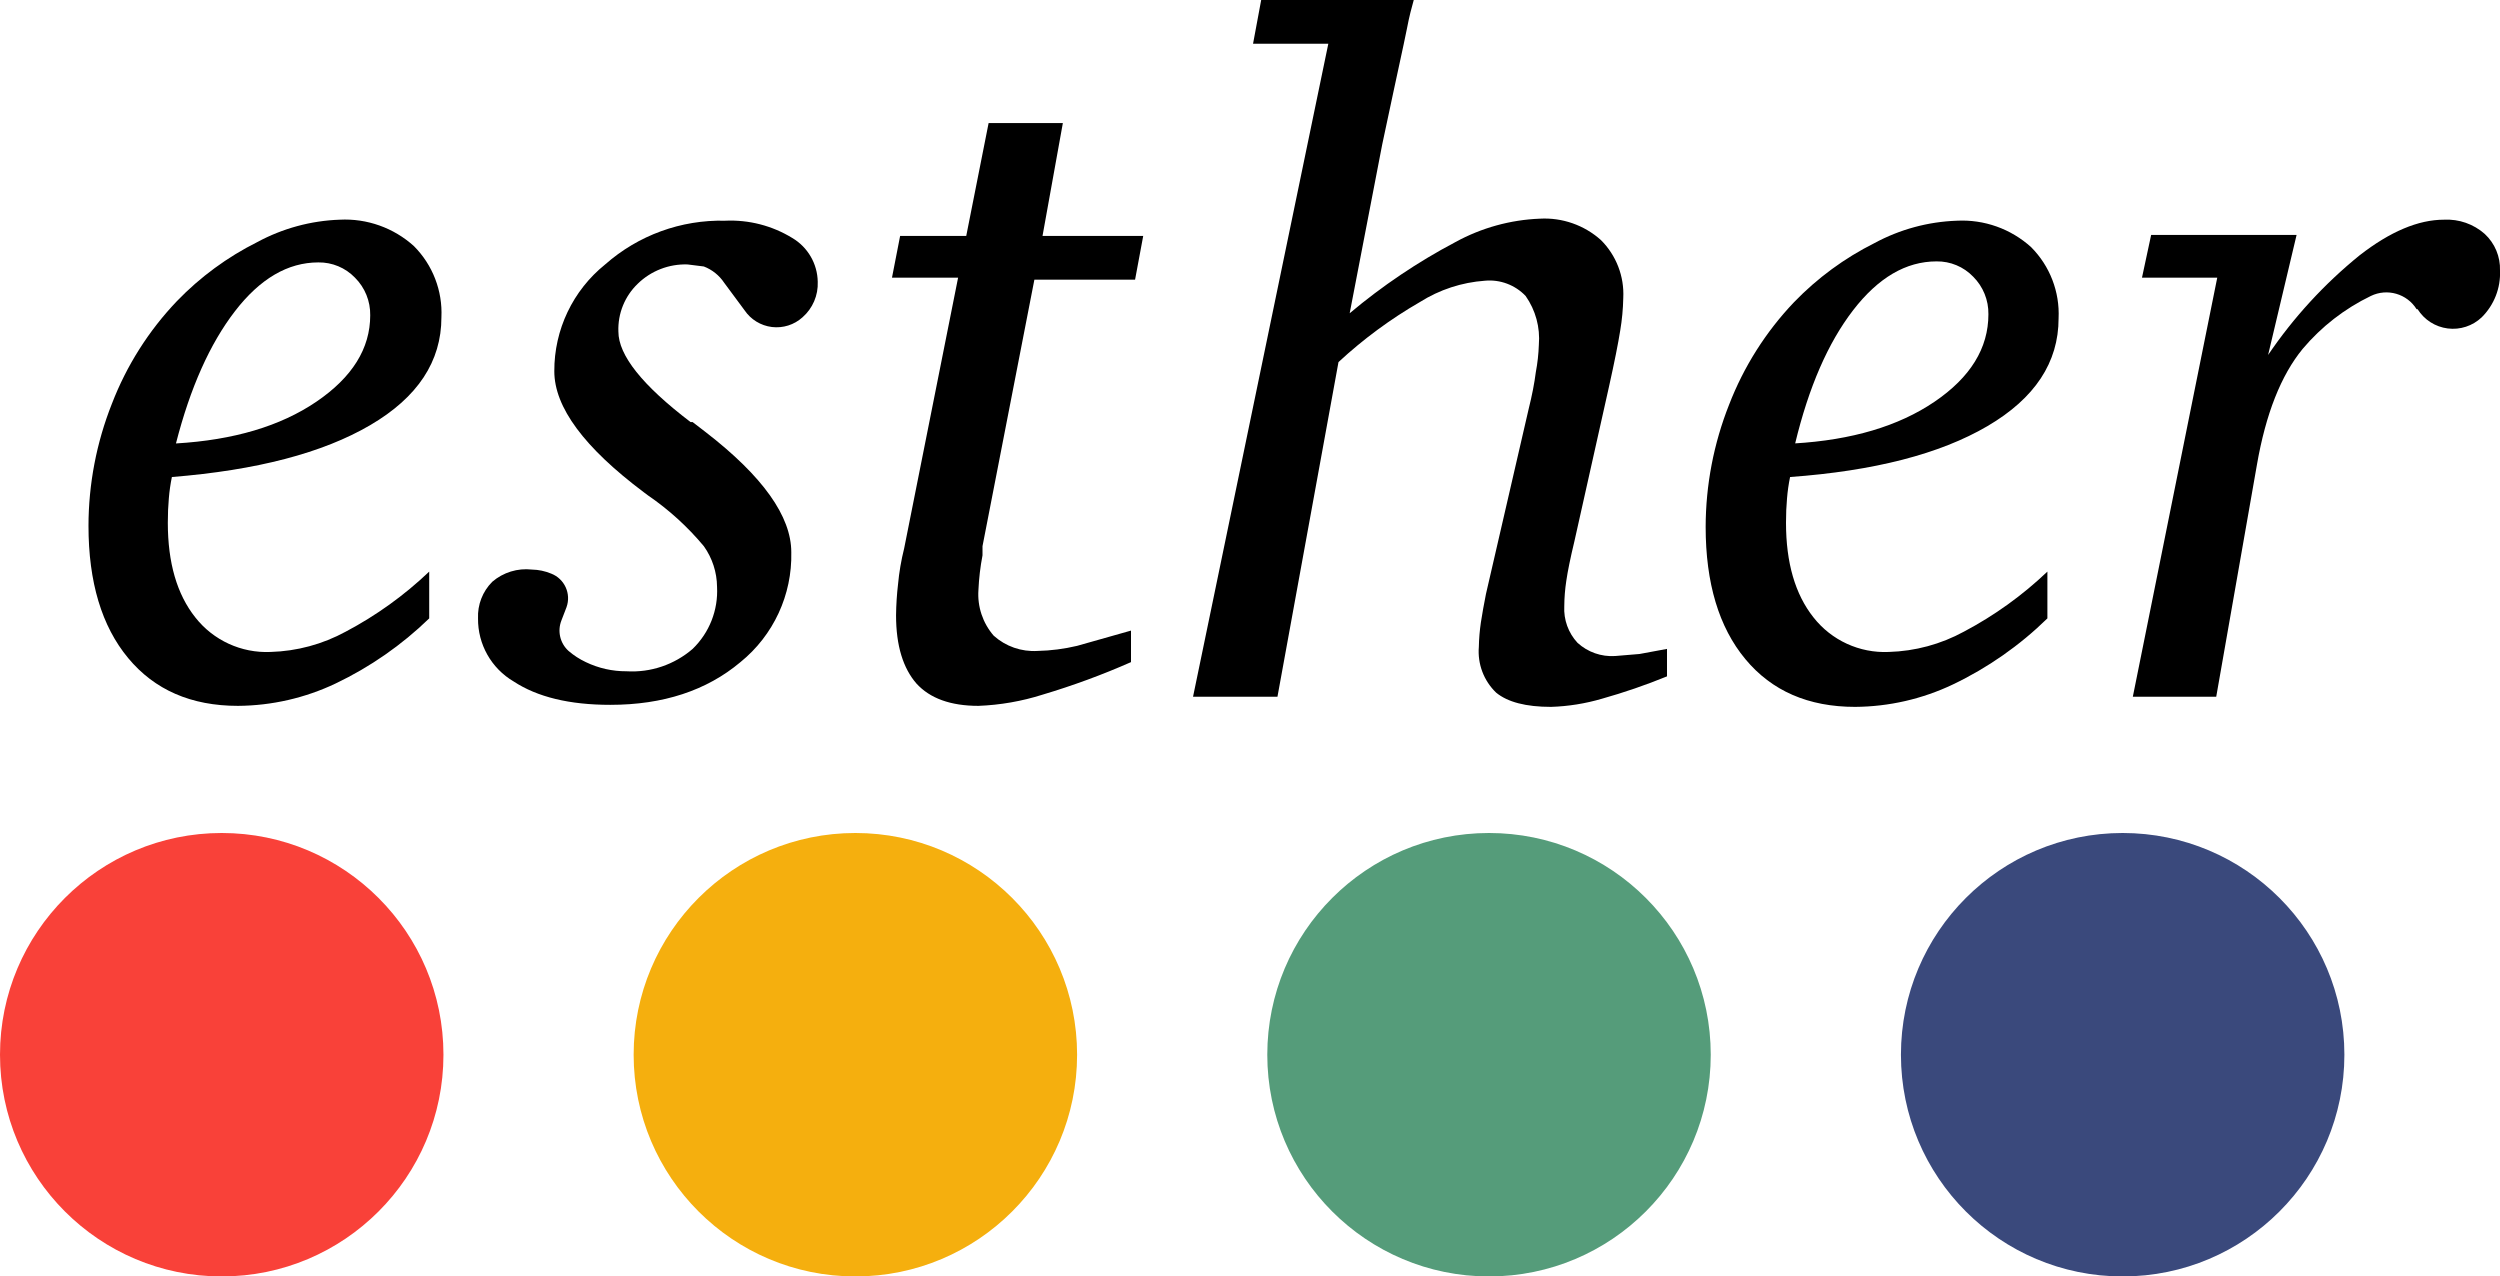
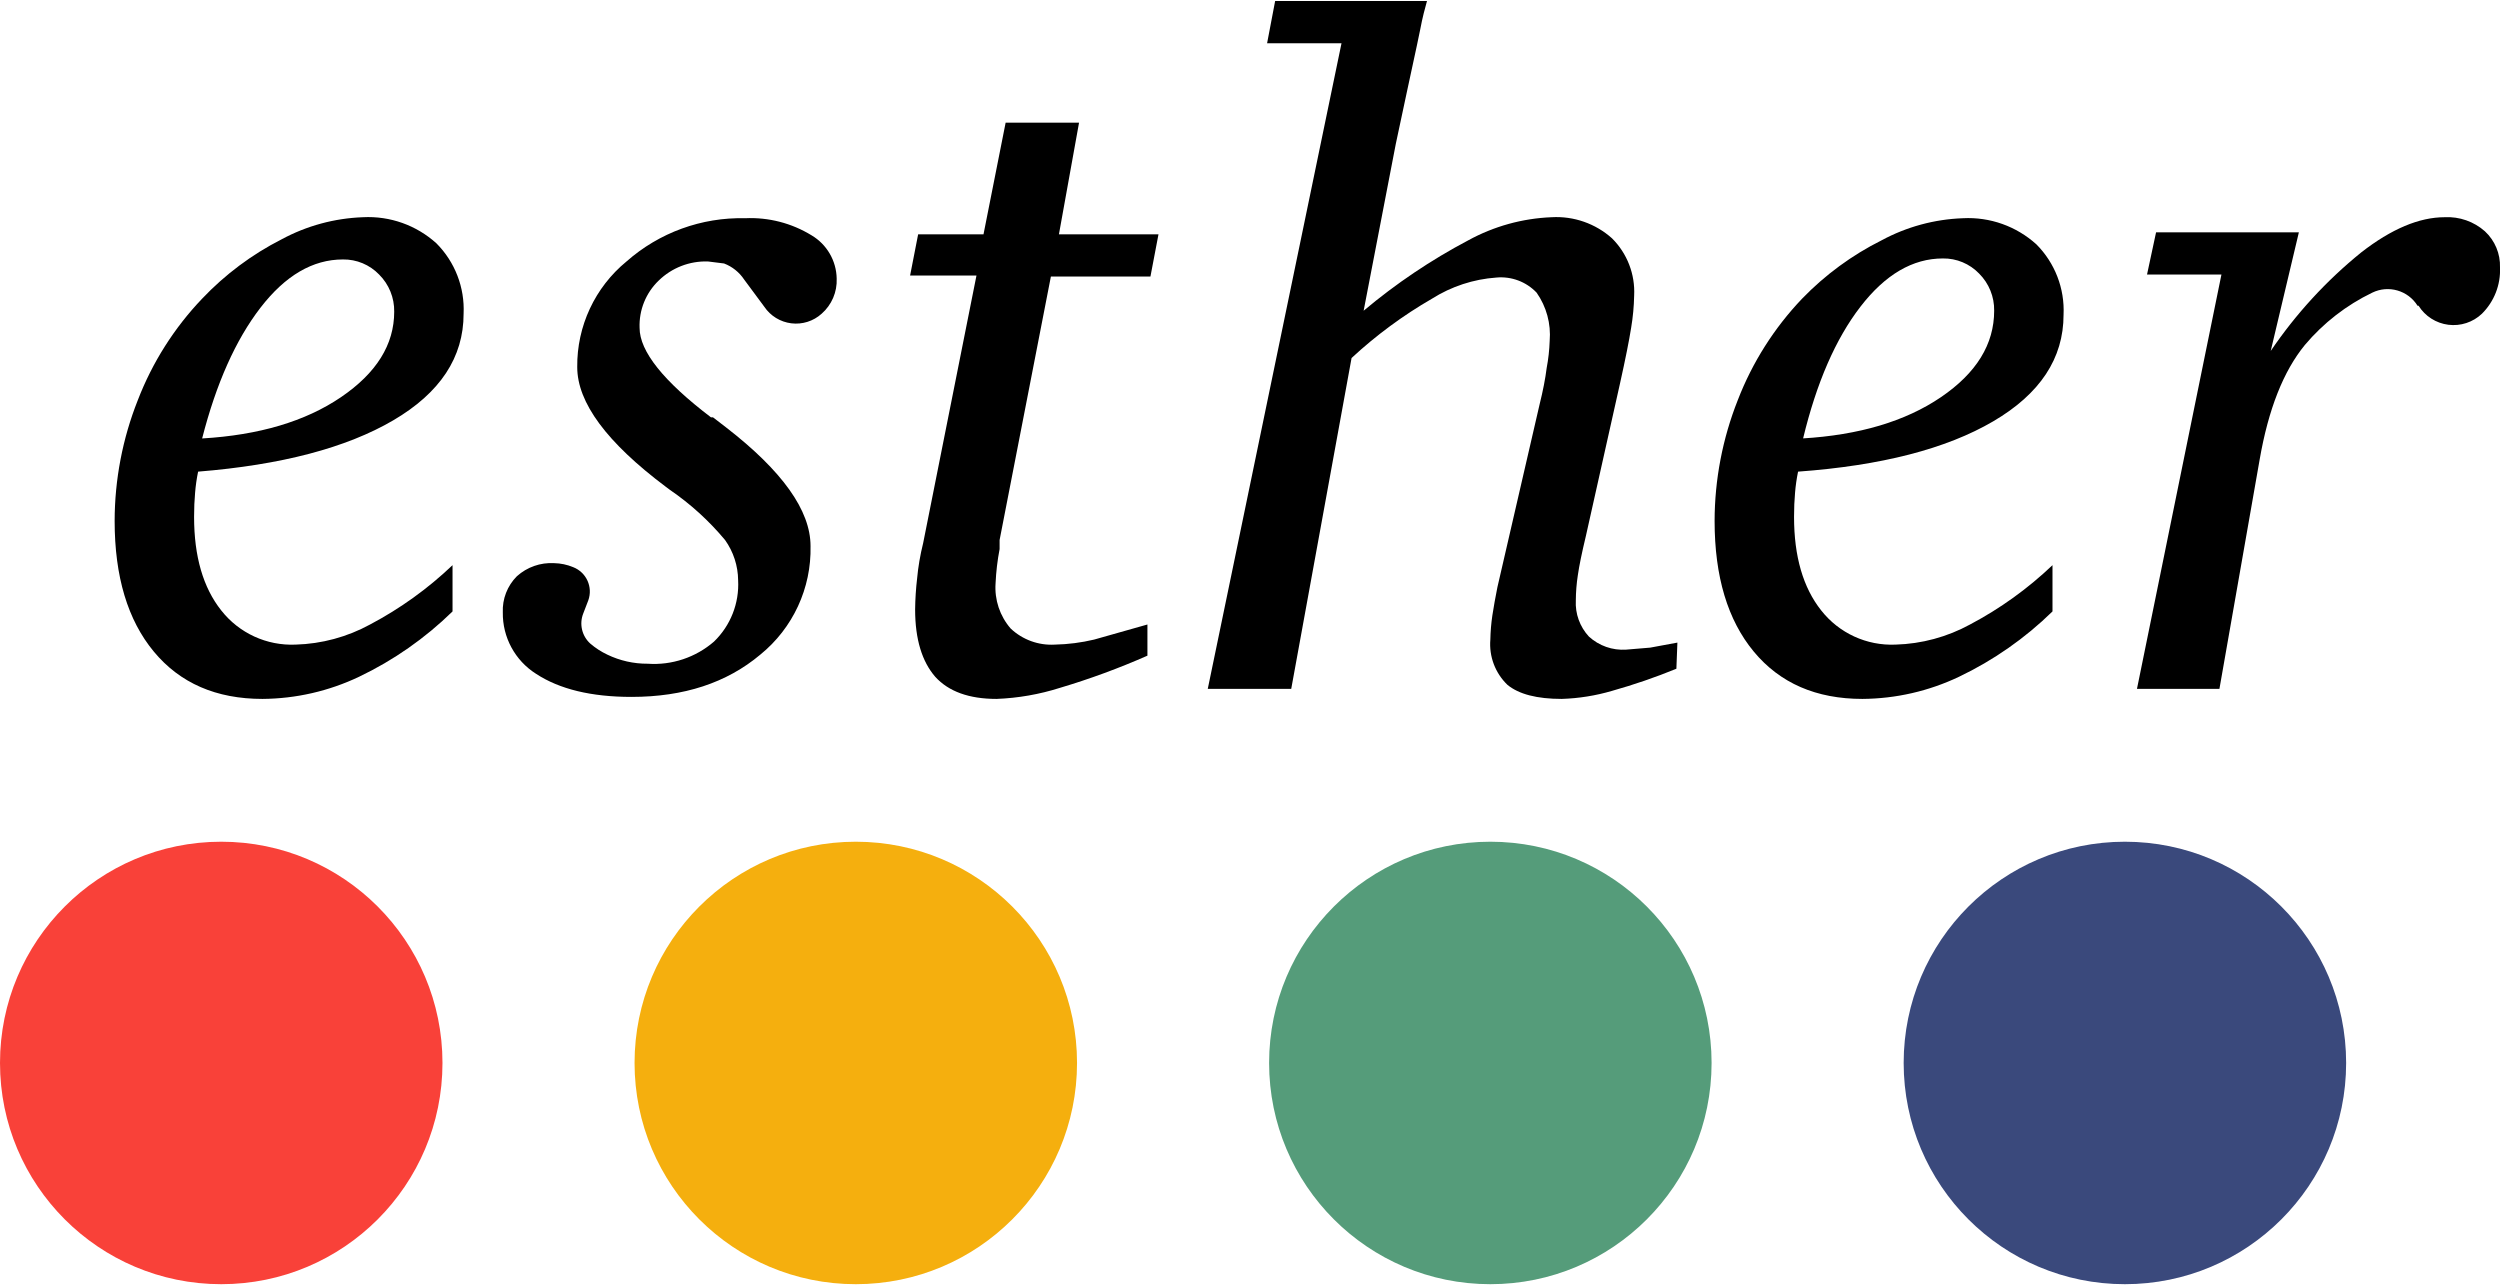
- <svg xmlns="http://www.w3.org/2000/svg" height="125.4" viewBox="0 0 245.8 125.4" width="245.8">
-   <circle cx="208.7" cy="103.7" fill="#3a497c" r="21.8" />
-   <circle cx="146.4" cy="103.7" fill="#559c7a" r="21.8" />
-   <circle cx="84.1" cy="103.7" fill="#f5af0e" r="21.8" />
-   <circle cx="21.8" cy="103.7" fill="#f94139" r="21.8" />
-   <path d="m225.8 23.1-2.8 11.8a45.4 45.4 0 0 1 9-9.8q4.5-3.5 8.3-3.5a5.6 5.6 0 0 1 4 1.4 4.7 4.7 0 0 1 1.5 3.6 6.1 6.1 0 0 1 -1.8 4.6 4.1 4.1 0 0 1 -6.3-.8h-.1a3.5 3.5 0 0 0 -4.5-1.3 20.3 20.3 0 0 0 -6.7 5.2q-3.2 3.9-4.5 11.4l-4 22.8h-8.2l8.3-41.2h-7.4l.9-4.2" />
-   <path d="m212.3 24.9h15.1" />
-   <path d="m176 46.9a17.3 17.3 0 0 0 -.3 2.1q-.1 1.1-.1 2.4 0 5.9 2.7 9.3a8.9 8.9 0 0 0 7.4 3.4 16.4 16.4 0 0 0 7.4-2 36.8 36.8 0 0 0 8.2-5.9v4.6a34.6 34.6 0 0 1 -9.3 6.5 22.7 22.7 0 0 1 -9.6 2.2q-6.9 0-10.8-4.7t-3.9-13a32.8 32.8 0 0 1 2.3-12 30.6 30.6 0 0 1 6.4-10.1 29.1 29.1 0 0 1 7.9-5.8 18.4 18.4 0 0 1 8.1-2.2 10.1 10.1 0 0 1 7.3 2.6 9.3 9.3 0 0 1 2.7 7q0 6.5-7 10.6t-19.4 5zm.4-3.3q8.5-.5 13.8-4.1t5.3-8.6a5.1 5.1 0 0 0 -1.5-3.7 4.9 4.9 0 0 0 -3.6-1.5q-4.5 0-8.2 4.8t-5.7 13.1z" />
-   <path d="m163.9 66.5a59.7 59.7 0 0 1 -6.4 2.2 20 20 0 0 1 -5 .8q-3.7 0-5.4-1.4a5.6 5.6 0 0 1 -1.7-4.5 19 19 0 0 1 .2-2.4q.2-1.3.5-2.8l4.2-18.2q.5-2 .7-3.6a17.6 17.6 0 0 0 .3-2.7 7.3 7.3 0 0 0 -1.3-4.8 4.9 4.9 0 0 0 -4-1.5 13.8 13.8 0 0 0 -6.4 2.1 44.5 44.5 0 0 0 -8 5.9l-6 32.9h-8.3l13.3-64.2h-7.4l.8-4.3h15c-.6 2.2-.4 1.6-1 4.4s-1.3 6-2.1 9.8l-3.2 16.6a58.9 58.9 0 0 1 10.4-7 18.8 18.8 0 0 1 8.3-2.3 8.3 8.3 0 0 1 6 2.1 7.5 7.5 0 0 1 2.2 5.7 21.8 21.8 0 0 1 -.3 3.2q-.3 1.9-1.1 5.5l-3.4 15.2q-.6 2.5-.8 3.9a17.3 17.3 0 0 0 -.2 2.5 4.9 4.9 0 0 0 1.3 3.6 5 5 0 0 0 3.7 1.3l2.4-.2 2.7-.5" />
-   <path d="m111.6 27.5h-9.9l-5.1 26.2v.9a23.7 23.7 0 0 0 -.4 3.4 6.2 6.2 0 0 0 1.5 4.5 5.9 5.9 0 0 0 4.3 1.5 18.5 18.5 0 0 0 3.9-.5l5.3-1.5v3.1a73.7 73.7 0 0 1 -8.7 3.2 23.8 23.8 0 0 1 -6.3 1.1q-4.1 0-6.1-2.2c-1.3-1.5-2-3.7-2-6.7a29.3 29.3 0 0 1 .2-3.1c.1-1.1.3-2.3.6-3.5l5.3-26.6h-6.5l.8-4.1h6.5l2.2-11.1h7.3l-2 11.1h9.9z" />
-   <path d="m73.2 30.5-2-2.7a4.2 4.2 0 0 0 -2-1.6l-1.6-.2a6.7 6.7 0 0 0 -4.9 1.9 6.2 6.2 0 0 0 -1.9 4.7q0 3.5 7.1 8.9h.2l1.3 1q8.4 6.5 8.4 11.8a13.5 13.5 0 0 1 -5 10.8q-5 4.2-12.8 4.2-6 0-9.5-2.3a7.1 7.1 0 0 1 -3.5-6.2 4.8 4.8 0 0 1 1.4-3.6 5.1 5.1 0 0 1 3.9-1.2 5.2 5.2 0 0 1 1.9.4 2.6 2.6 0 0 1 1.5 3.3l-.5 1.3a2.7 2.7 0 0 0 .7 3 7.5 7.5 0 0 0 1.7 1.1 9.1 9.1 0 0 0 4 .9 9.1 9.1 0 0 0 6.5-2.2 7.9 7.9 0 0 0 2.4-6.1 7 7 0 0 0 -1.3-4 27 27 0 0 0 -5.5-5l-.4-.3q-8.8-6.6-8.8-11.9a13.4 13.4 0 0 1 5-10.5 17.2 17.2 0 0 1 11.8-4.3 11.6 11.6 0 0 1 6.6 1.7 5.1 5.1 0 0 1 2.5 4.3 4.4 4.4 0 0 1 -1.5 3.5 3.8 3.8 0 0 1 -5.7-.7z" />
-   <path d="m16.9 46.9a17.3 17.3 0 0 0 -.3 2.1q-.1 1.1-.1 2.4 0 5.9 2.7 9.3a8.9 8.9 0 0 0 7.4 3.4 16.4 16.4 0 0 0 7.4-2 36.8 36.8 0 0 0 8.2-5.9v4.6a34.6 34.6 0 0 1 -9.2 6.4 22.7 22.7 0 0 1 -9.6 2.2q-6.9 0-10.8-4.7t-3.9-13a32.7 32.7 0 0 1 2.3-12 30.5 30.5 0 0 1 6.4-10.1 29 29 0 0 1 7.9-5.8 18.4 18.4 0 0 1 8.1-2.2 10.1 10.1 0 0 1 7.3 2.6 9.3 9.3 0 0 1 2.7 7q0 6.5-7 10.6t-19.5 5.1zm.4-3.3q8.5-.5 13.8-4.1t5.3-8.5a5.1 5.1 0 0 0 -1.5-3.7 4.9 4.9 0 0 0 -3.6-1.5q-4.5 0-8.2 4.8t-5.8 13z" />
+ <svg xmlns="http://www.w3.org/2000/svg" width="248.6" height="127.7" viewBox="0 0 248.6 127.7">
+   <g id="E-2" data-name="E">
+     <circle cx="211.3" cy="105.7" r="22" fill="#3a497c" />
+     <circle cx="148.2" cy="105.7" r="22" fill="#559c7a" />
+     <circle cx="85.1" cy="105.7" r="22" fill="#f5af0e" />
+     <circle cx="22" cy="105.7" r="22" fill="#f94139" />
+     <path d="M228.6,23.1l-2.8,11.8a45.4,45.4,0,0,1,9-9.8q4.5-3.5,8.3-3.5a5.6,5.6,0,0,1,4,1.4,4.7,4.7,0,0,1,1.5,3.6,6.1,6.1,0,0,1-1.8,4.6h0a4.1,4.1,0,0,1-6.3-.8h-.1a3.5,3.5,0,0,0-4.5-1.3,20.3,20.3,0,0,0-6.7,5.2q-3.2,3.9-4.5,11.4l-4,22.8h-8.2l8.4-41.2h-7.4l.9-4.2" />
+     <line x1="215.1" y1="24.9" x2="230.2" y2="24.9" />
+     <path d="M178.8,46.9a17.3,17.3,0,0,0-.3,2.1q-.1,1.1-.1,2.4,0,5.9,2.7,9.3a8.9,8.9,0,0,0,7.4,3.4,16.4,16.4,0,0,0,7.4-2,36.8,36.8,0,0,0,8.2-5.9v4.6a34.6,34.6,0,0,1-9.3,6.5,22.7,22.7,0,0,1-9.6,2.2q-6.9,0-10.8-4.7t-3.9-13a32.8,32.8,0,0,1,2.3-12,30.6,30.6,0,0,1,6.4-10.1,29.1,29.1,0,0,1,7.9-5.8,18.4,18.4,0,0,1,8.1-2.2,10.1,10.1,0,0,1,7.3,2.6,9.3,9.3,0,0,1,2.7,7q0,6.5-7,10.6T178.8,46.9Zm.4-3.3q8.5-.5,13.8-4.1t5.3-8.6a5.1,5.1,0,0,0-1.5-3.7,4.9,4.9,0,0,0-3.6-1.5q-4.5,0-8.2,4.8T179.3,43.6Z" />
+     <path d="M166.7,66.5a59.7,59.7,0,0,1-6.4,2.2,20,20,0,0,1-5,.8q-3.7,0-5.4-1.4a5.6,5.6,0,0,1-1.7-4.5,19,19,0,0,1,.2-2.4q.2-1.3.5-2.8l4.2-18.2q.5-2,.7-3.6a17.6,17.6,0,0,0,.3-2.7,7.3,7.3,0,0,0-1.3-4.8,4.9,4.9,0,0,0-4-1.5,13.8,13.8,0,0,0-6.4,2.1,44.5,44.5,0,0,0-8,5.9l-6,32.9h-8.3L133.4,4.3h-7.4l.8-4.2h15.1c-.6,2.2-.4,1.6-1,4.4s-1.3,6-2.1,9.8l-3.2,16.6a58.9,58.9,0,0,1,10.4-7,18.8,18.8,0,0,1,8.3-2.3,8.3,8.3,0,0,1,6,2.1,7.5,7.5,0,0,1,2.2,5.7,21.8,21.8,0,0,1-.3,3.2q-.3,1.9-1.1,5.5l-3.4,15.2q-.6,2.5-.8,3.9a17.3,17.3,0,0,0-.2,2.5,4.9,4.9,0,0,0,1.3,3.6,5,5,0,0,0,3.7,1.3l2.4-.2,2.7-.5" />
+     <path d="M114.4,27.5h-9.9L99.4,53.7v.9a23.7,23.7,0,0,0-.4,3.4,6.2,6.2,0,0,0,1.5,4.5,5.9,5.9,0,0,0,4.4,1.6,18.5,18.5,0,0,0,3.9-.5l5.3-1.5v3.1a73.7,73.7,0,0,1-8.7,3.2,23.8,23.8,0,0,1-6.3,1.1q-4.1,0-6.1-2.2c-1.3-1.5-2-3.7-2-6.7a29.3,29.3,0,0,1,.2-3.1c.1-1.1.3-2.3.6-3.5l5.3-26.6H90.5l.8-4.1h6.5L100,12.2h7.3l-2,11.1h9.9Z" />
+     <path d="M76,30.5l-2-2.7a4.2,4.2,0,0,0-2-1.6h0L70.4,26a6.7,6.7,0,0,0-4.9,1.9,6.2,6.2,0,0,0-1.9,4.7q0,3.5,7.1,8.9h.2l1.3,1q8.4,6.5,8.4,11.8a13.5,13.5,0,0,1-5,10.8q-5,4.2-12.8,4.2-6,0-9.5-2.3A7.1,7.1,0,0,1,50,60.9a4.8,4.8,0,0,1,1.4-3.6A5.1,5.1,0,0,1,55.1,56a5.2,5.2,0,0,1,1.9.4h0a2.6,2.6,0,0,1,1.5,3.3L58,61a2.7,2.7,0,0,0,.7,3,7.5,7.5,0,0,0,1.7,1.1,9.1,9.1,0,0,0,4,.9A9.1,9.1,0,0,0,71,63.8a7.9,7.9,0,0,0,2.4-6.1,7,7,0,0,0-1.3-4,27,27,0,0,0-5.5-5l-.4-.3q-8.8-6.6-8.8-11.9A13.4,13.4,0,0,1,62.3,26a17.2,17.2,0,0,1,11.8-4.3,11.6,11.6,0,0,1,6.6,1.7,5.1,5.1,0,0,1,2.5,4.3,4.4,4.4,0,0,1-1.5,3.5h0A3.8,3.8,0,0,1,76,30.5Z" />
+     <path d="M19.7,46.9a17.3,17.3,0,0,0-.3,2.1q-.1,1.1-.1,2.4,0,5.9,2.7,9.3a8.9,8.9,0,0,0,7.4,3.4,16.4,16.4,0,0,0,7.4-2A36.8,36.8,0,0,0,45,56.2v4.6a34.6,34.6,0,0,1-9.3,6.5,22.7,22.7,0,0,1-9.6,2.2q-6.9,0-10.8-4.7t-3.9-13a32.7,32.7,0,0,1,2.3-12,30.5,30.5,0,0,1,6.4-10.1A29,29,0,0,1,28,23.8a18.4,18.4,0,0,1,8.1-2.2,10.1,10.1,0,0,1,7.3,2.6,9.3,9.3,0,0,1,2.7,7q0,6.5-7,10.6T19.7,46.9Zm.4-3.3q8.5-.5,13.8-4.1T39.2,31a5.1,5.1,0,0,0-1.5-3.7,4.9,4.9,0,0,0-3.6-1.5q-4.5,0-8.2,4.8T20.1,43.6Z" />
+   </g>
</svg>
